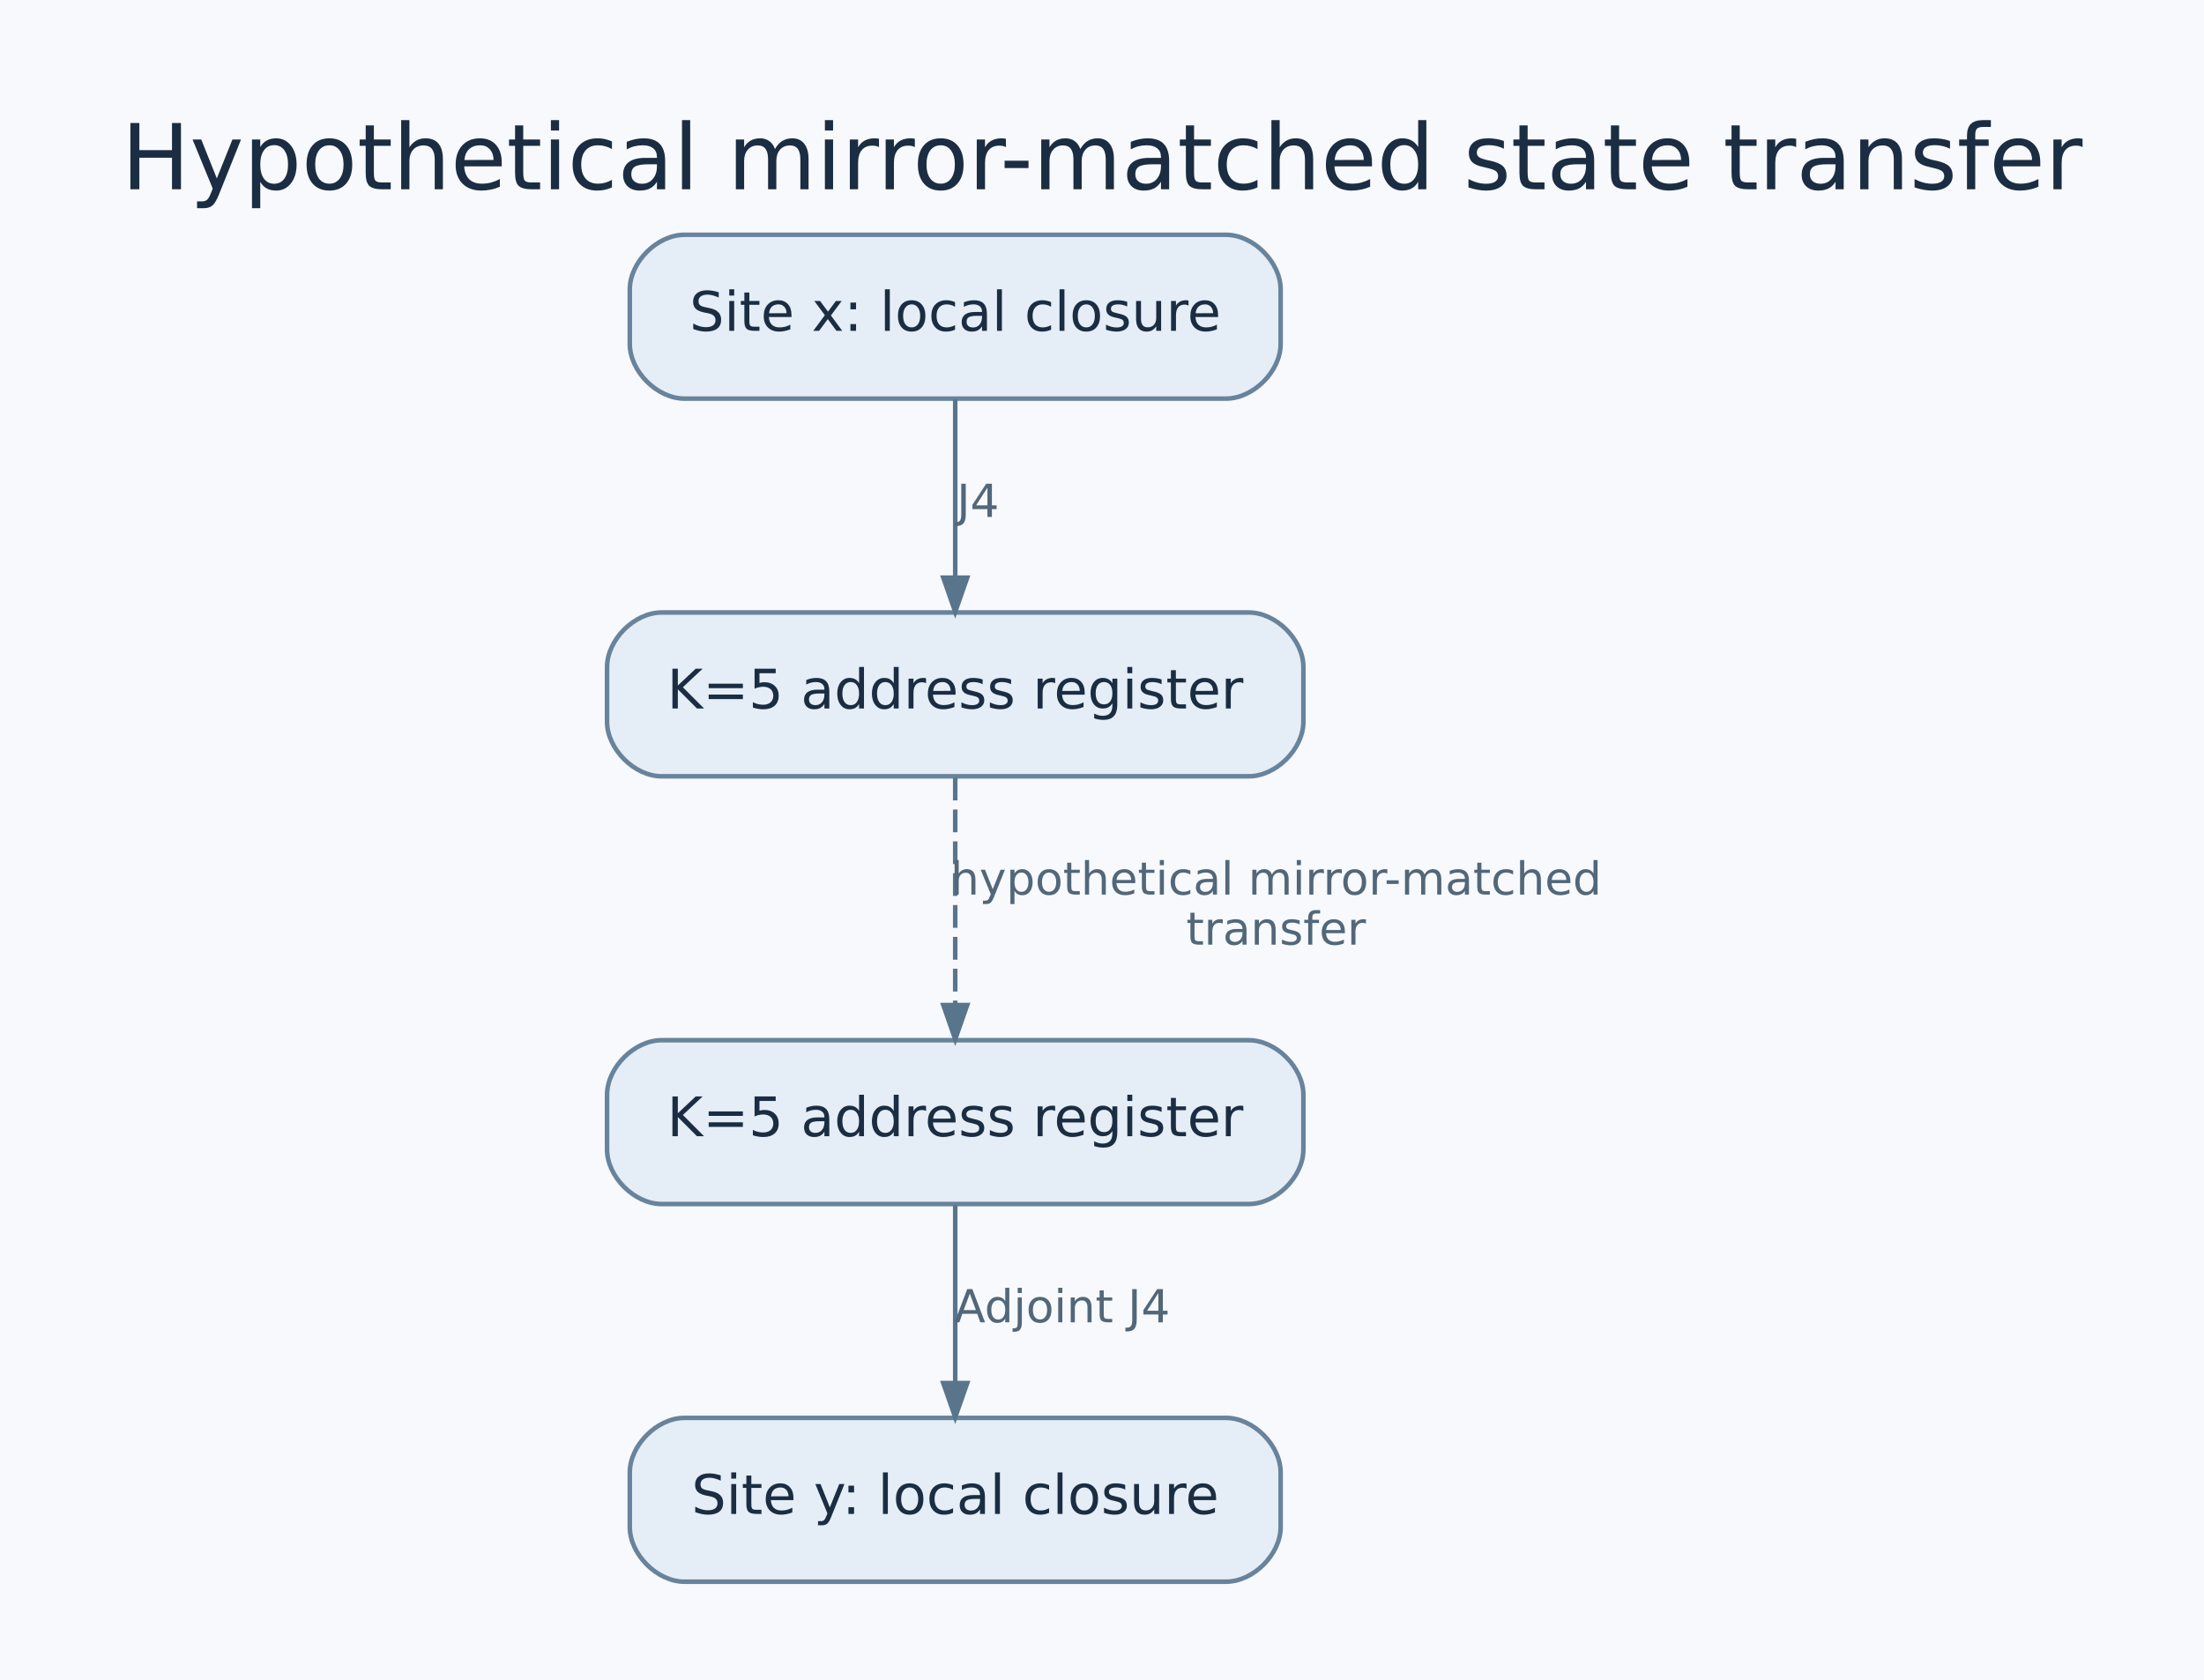
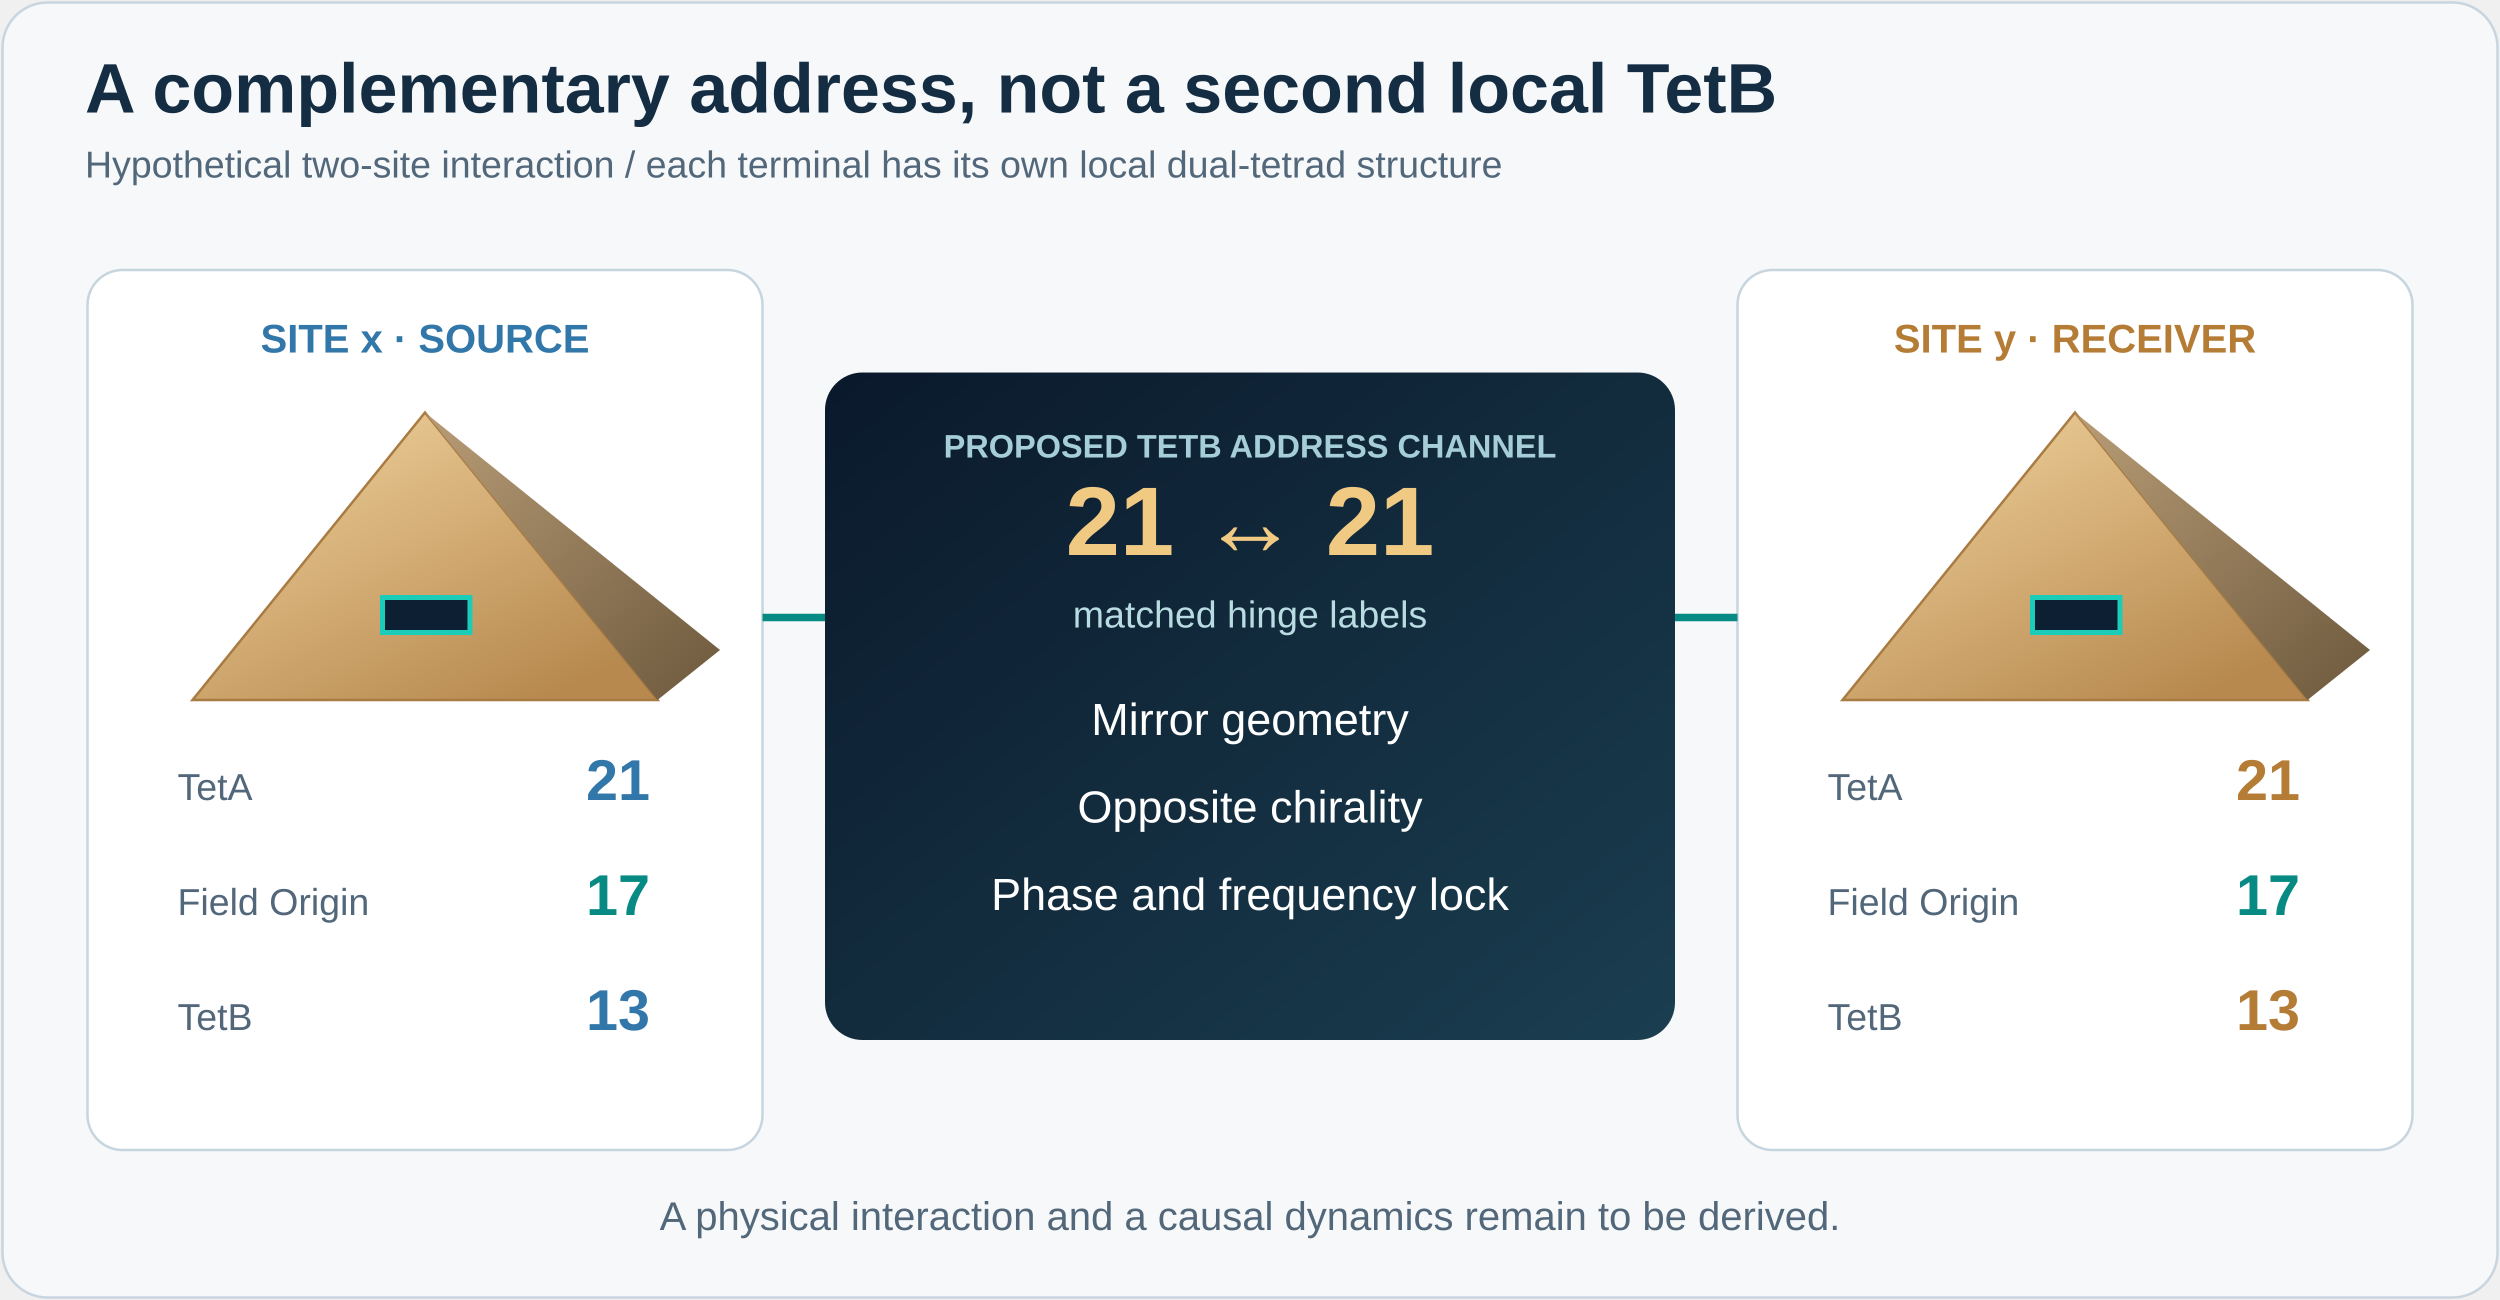
- <svg xmlns="http://www.w3.org/2000/svg" width="484pt" height="369pt" viewBox="0.00 0.00 484.20 369.20">
-   <g id="graph0" class="graph" transform="scale(1 1) rotate(0) translate(21.6 347.6)">
-     <polygon fill="#f7f9fc" stroke="transparent" points="-21.6,21.6 -21.6,-347.6 462.6,-347.6 462.6,21.6 -21.6,21.6" />
-     <text text-anchor="middle" x="220.5" y="-306" font-family="DejaVu Sans" font-size="20.00" fill="#1b2d42">Hypothetical mirror-matched state transfer</text>
-     <g id="node1" class="node">
-       <path fill="#e5edf6" stroke="#68839c" d="M247.75,-296C247.75,-296 128.75,-296 128.75,-296 122.75,-296 116.75,-290 116.75,-284 116.75,-284 116.75,-272 116.75,-272 116.75,-266 122.75,-260 128.75,-260 128.75,-260 247.75,-260 247.75,-260 253.75,-260 259.75,-266 259.75,-272 259.75,-272 259.75,-284 259.75,-284 259.75,-290 253.75,-296 247.75,-296" />
-       <text text-anchor="middle" x="188.25" y="-274.9" font-family="DejaVu Sans" font-size="12.00" fill="#1b2d42">Site x: local closure</text>
-     </g>
-     <g id="node2" class="node">
-       <path fill="#e5edf6" stroke="#68839c" d="M252.75,-213C252.75,-213 123.75,-213 123.75,-213 117.75,-213 111.75,-207 111.75,-201 111.75,-201 111.75,-189 111.75,-189 111.75,-183 117.75,-177 123.75,-177 123.75,-177 252.75,-177 252.75,-177 258.75,-177 264.75,-183 264.75,-189 264.75,-189 264.75,-201 264.75,-201 264.75,-207 258.75,-213 252.75,-213" />
-       <text text-anchor="middle" x="188.25" y="-191.9" font-family="DejaVu Sans" font-size="12.00" fill="#1b2d42">K=5 address register</text>
-     </g>
-     <g id="edge1" class="edge">
-       <path fill="none" stroke="#59758c" d="M188.25,-259.82C188.25,-248.44 188.25,-233.33 188.25,-220.66" />
-       <polygon fill="#59758c" stroke="#59758c" points="190.88,-220.65 188.25,-213.15 185.63,-220.65 190.88,-220.65" />
-       <text text-anchor="middle" x="193.25" y="-234" font-family="DejaVu Sans" font-size="10.00" fill="#526779">J4</text>
-     </g>
-     <g id="node3" class="node">
-       <path fill="#e5edf6" stroke="#68839c" d="M252.75,-119C252.75,-119 123.75,-119 123.75,-119 117.75,-119 111.75,-113 111.75,-107 111.75,-107 111.75,-95 111.75,-95 111.75,-89 117.75,-83 123.75,-83 123.75,-83 252.75,-83 252.75,-83 258.75,-83 264.75,-89 264.75,-95 264.75,-95 264.75,-107 264.75,-107 264.75,-113 258.75,-119 252.75,-119" />
-       <text text-anchor="middle" x="188.25" y="-97.9" font-family="DejaVu Sans" font-size="12.00" fill="#1b2d42">K=5 address register</text>
-     </g>
-     <g id="edge2" class="edge">
-       <path fill="none" stroke="#59758c" stroke-dasharray="5,2" d="M188.25,-176.7C188.25,-162.69 188.25,-142.77 188.25,-127.03" />
-       <polygon fill="#59758c" stroke="#59758c" points="190.88,-126.73 188.25,-119.23 185.63,-126.73 190.88,-126.73" />
-       <text text-anchor="middle" x="258.75" y="-151" font-family="DejaVu Sans" font-size="10.00" fill="#526779">hypothetical mirror-matched</text>
-       <text text-anchor="middle" x="258.75" y="-140" font-family="DejaVu Sans" font-size="10.00" fill="#526779">transfer</text>
-     </g>
-     <g id="node4" class="node">
-       <path fill="#e5edf6" stroke="#68839c" d="M247.75,-36C247.75,-36 128.75,-36 128.75,-36 122.75,-36 116.75,-30 116.75,-24 116.75,-24 116.75,-12 116.75,-12 116.75,-6 122.75,0 128.75,0 128.75,0 247.75,0 247.75,0 253.75,0 259.75,-6 259.75,-12 259.75,-12 259.75,-24 259.75,-24 259.75,-30 253.75,-36 247.75,-36" />
-       <text text-anchor="middle" x="188.25" y="-14.9" font-family="DejaVu Sans" font-size="12.00" fill="#1b2d42">Site y: local closure</text>
-     </g>
-     <g id="edge3" class="edge">
-       <path fill="none" stroke="#59758c" d="M188.25,-82.82C188.25,-71.44 188.25,-56.33 188.25,-43.66" />
-       <polygon fill="#59758c" stroke="#59758c" points="190.88,-43.65 188.25,-36.15 185.63,-43.65 190.88,-43.65" />
-       <text text-anchor="middle" x="211.75" y="-57" font-family="DejaVu Sans" font-size="10.00" fill="#526779">Adjoint J4</text>
-     </g>
+ <svg xmlns="http://www.w3.org/2000/svg" width="1000" height="520" viewBox="0 0 1000 520" role="img">
+   <defs>
+     <linearGradient id="stone" x2="0.75" y2="1">
+       <stop stop-color="#f3d6a0" />
+       <stop offset="1" stop-color="#b7894f" />
+     </linearGradient>
+     <linearGradient id="shade" x2="1" y2="1">
+       <stop stop-color="#b89c76" />
+       <stop offset="1" stop-color="#6d593d" />
+     </linearGradient>
+     <linearGradient id="dark" x2="1" y2="1">
+       <stop stop-color="#0a192b" />
+       <stop offset="1" stop-color="#1a3e50" />
+     </linearGradient>
+   </defs>
+   <rect x="1" y="1" width="998" height="518" rx="18" fill="#f6f8fa" stroke="#c8d5df" />
+   <g font-family="Arial, Helvetica, sans-serif" fill="#142d43">
+     <text x="34" y="45" font-size="28" fill="#142d43" font-weight="700" text-anchor="start">A complementary address, not a second local TetB</text>
+     <text x="34" y="71" font-size="15" fill="#52677a" font-weight="400" text-anchor="start">Hypothetical two-site interaction  /  each terminal has its own local dual-tetrad structure</text>
+     <rect x="35" y="108" width="270" height="352" rx="14" fill="white" stroke="#c6d5de" />
+     <text x="170" y="141" font-size="16" fill="#3277a9" font-weight="700" text-anchor="middle">SITE x · SOURCE</text>
+     <path d="M170 165 L77 280 L263 280 Z" fill="url(#stone)" stroke="#a87b43" />
+     <path d="M170 165 L263 280 L288 260 Z" fill="url(#shade)" />
+     <rect x="153" y="239" width="35" height="14" fill="#0d2033" stroke="#1bcdb8" stroke-width="2" />
+     <text x="71" y="320" font-size="15" fill="#52677a" font-weight="400" text-anchor="start">TetA</text>
+     <text x="260" y="320" font-size="23" fill="#3277a9" font-weight="700" text-anchor="end">21</text>
+     <text x="71" y="366" font-size="15" fill="#52677a" font-weight="400" text-anchor="start">Field Origin</text>
+     <text x="260" y="366" font-size="23" fill="#078a83" font-weight="700" text-anchor="end">17</text>
+     <text x="71" y="412" font-size="15" fill="#52677a" font-weight="400" text-anchor="start">TetB</text>
+     <text x="260" y="412" font-size="23" fill="#3277a9" font-weight="700" text-anchor="end">13</text>
+     <rect x="695" y="108" width="270" height="352" rx="14" fill="white" stroke="#c6d5de" />
+     <text x="830" y="141" font-size="16" fill="#b57c36" font-weight="700" text-anchor="middle">SITE y · RECEIVER</text>
+     <path d="M830 165 L737 280 L923 280 Z" fill="url(#stone)" stroke="#a87b43" />
+     <path d="M830 165 L923 280 L948 260 Z" fill="url(#shade)" />
+     <rect x="813" y="239" width="35" height="14" fill="#0d2033" stroke="#1bcdb8" stroke-width="2" />
+     <text x="731" y="320" font-size="15" fill="#52677a" font-weight="400" text-anchor="start">TetA</text>
+     <text x="920" y="320" font-size="23" fill="#b57c36" font-weight="700" text-anchor="end">21</text>
+     <text x="731" y="366" font-size="15" fill="#52677a" font-weight="400" text-anchor="start">Field Origin</text>
+     <text x="920" y="366" font-size="23" fill="#078a83" font-weight="700" text-anchor="end">17</text>
+     <text x="731" y="412" font-size="15" fill="#52677a" font-weight="400" text-anchor="start">TetB</text>
+     <text x="920" y="412" font-size="23" fill="#b57c36" font-weight="700" text-anchor="end">13</text>
+     <rect x="330" y="149" width="340" height="267" rx="15" fill="url(#dark)" />
+     <text x="500" y="183" font-size="13" fill="#a5ced8" font-weight="700" text-anchor="middle">PROPOSED TETB ADDRESS CHANNEL</text>
+     <text x="500" y="222" font-size="39" fill="#f0ca83" font-weight="700" text-anchor="middle">21 ↔ 21</text>
+     <text x="500" y="251" font-size="15" fill="#b8dce2" font-weight="400" text-anchor="middle">matched hinge labels</text>
+     <text x="500" y="294" font-size="18" fill="#fff" font-weight="400" text-anchor="middle">Mirror geometry</text>
+     <text x="500" y="329" font-size="18" fill="#fff" font-weight="400" text-anchor="middle">Opposite chirality</text>
+     <text x="500" y="364" font-size="18" fill="#fff" font-weight="400" text-anchor="middle">Phase and frequency lock</text>
+     <path d="M305 247 L330 247" fill="none" stroke="#078a83" stroke-width="3" />
+     <path d="M670 247 L695 247" fill="none" stroke="#078a83" stroke-width="3" />
+     <text x="500" y="492" font-size="16" fill="#52677a" font-weight="400" text-anchor="middle">A physical interaction and a causal dynamics remain to be derived.</text>
  </g>
</svg>
